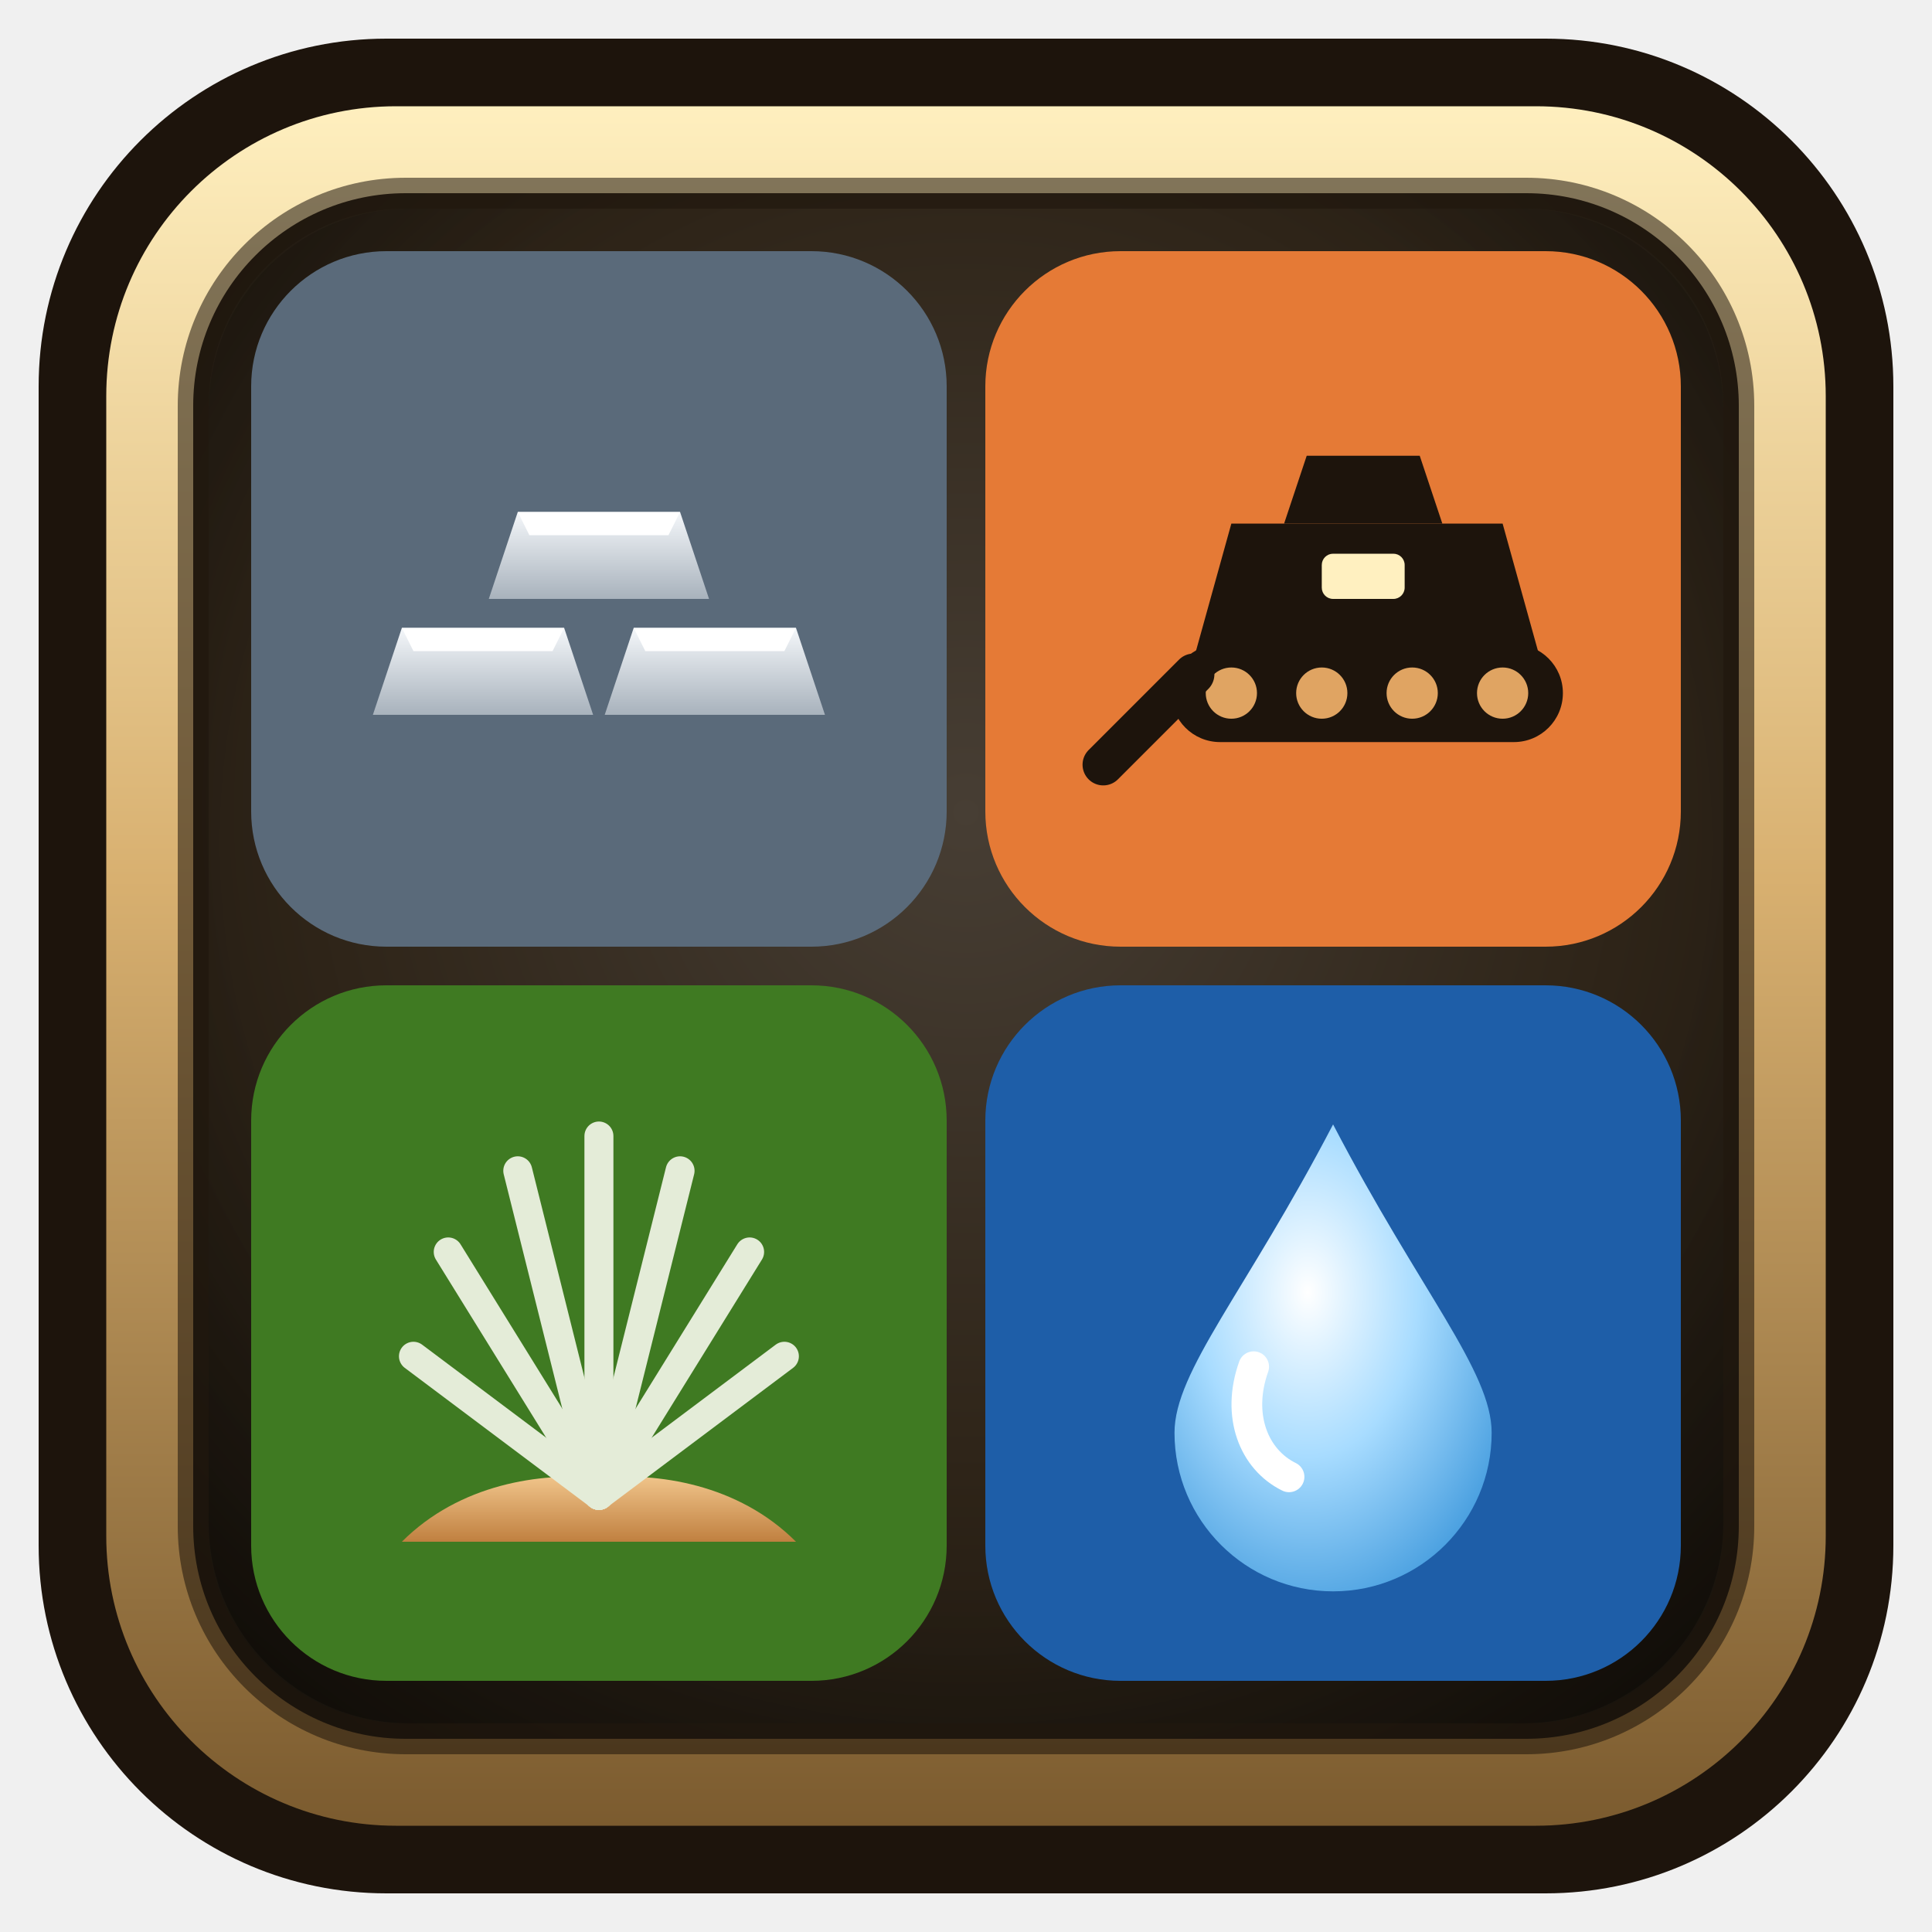
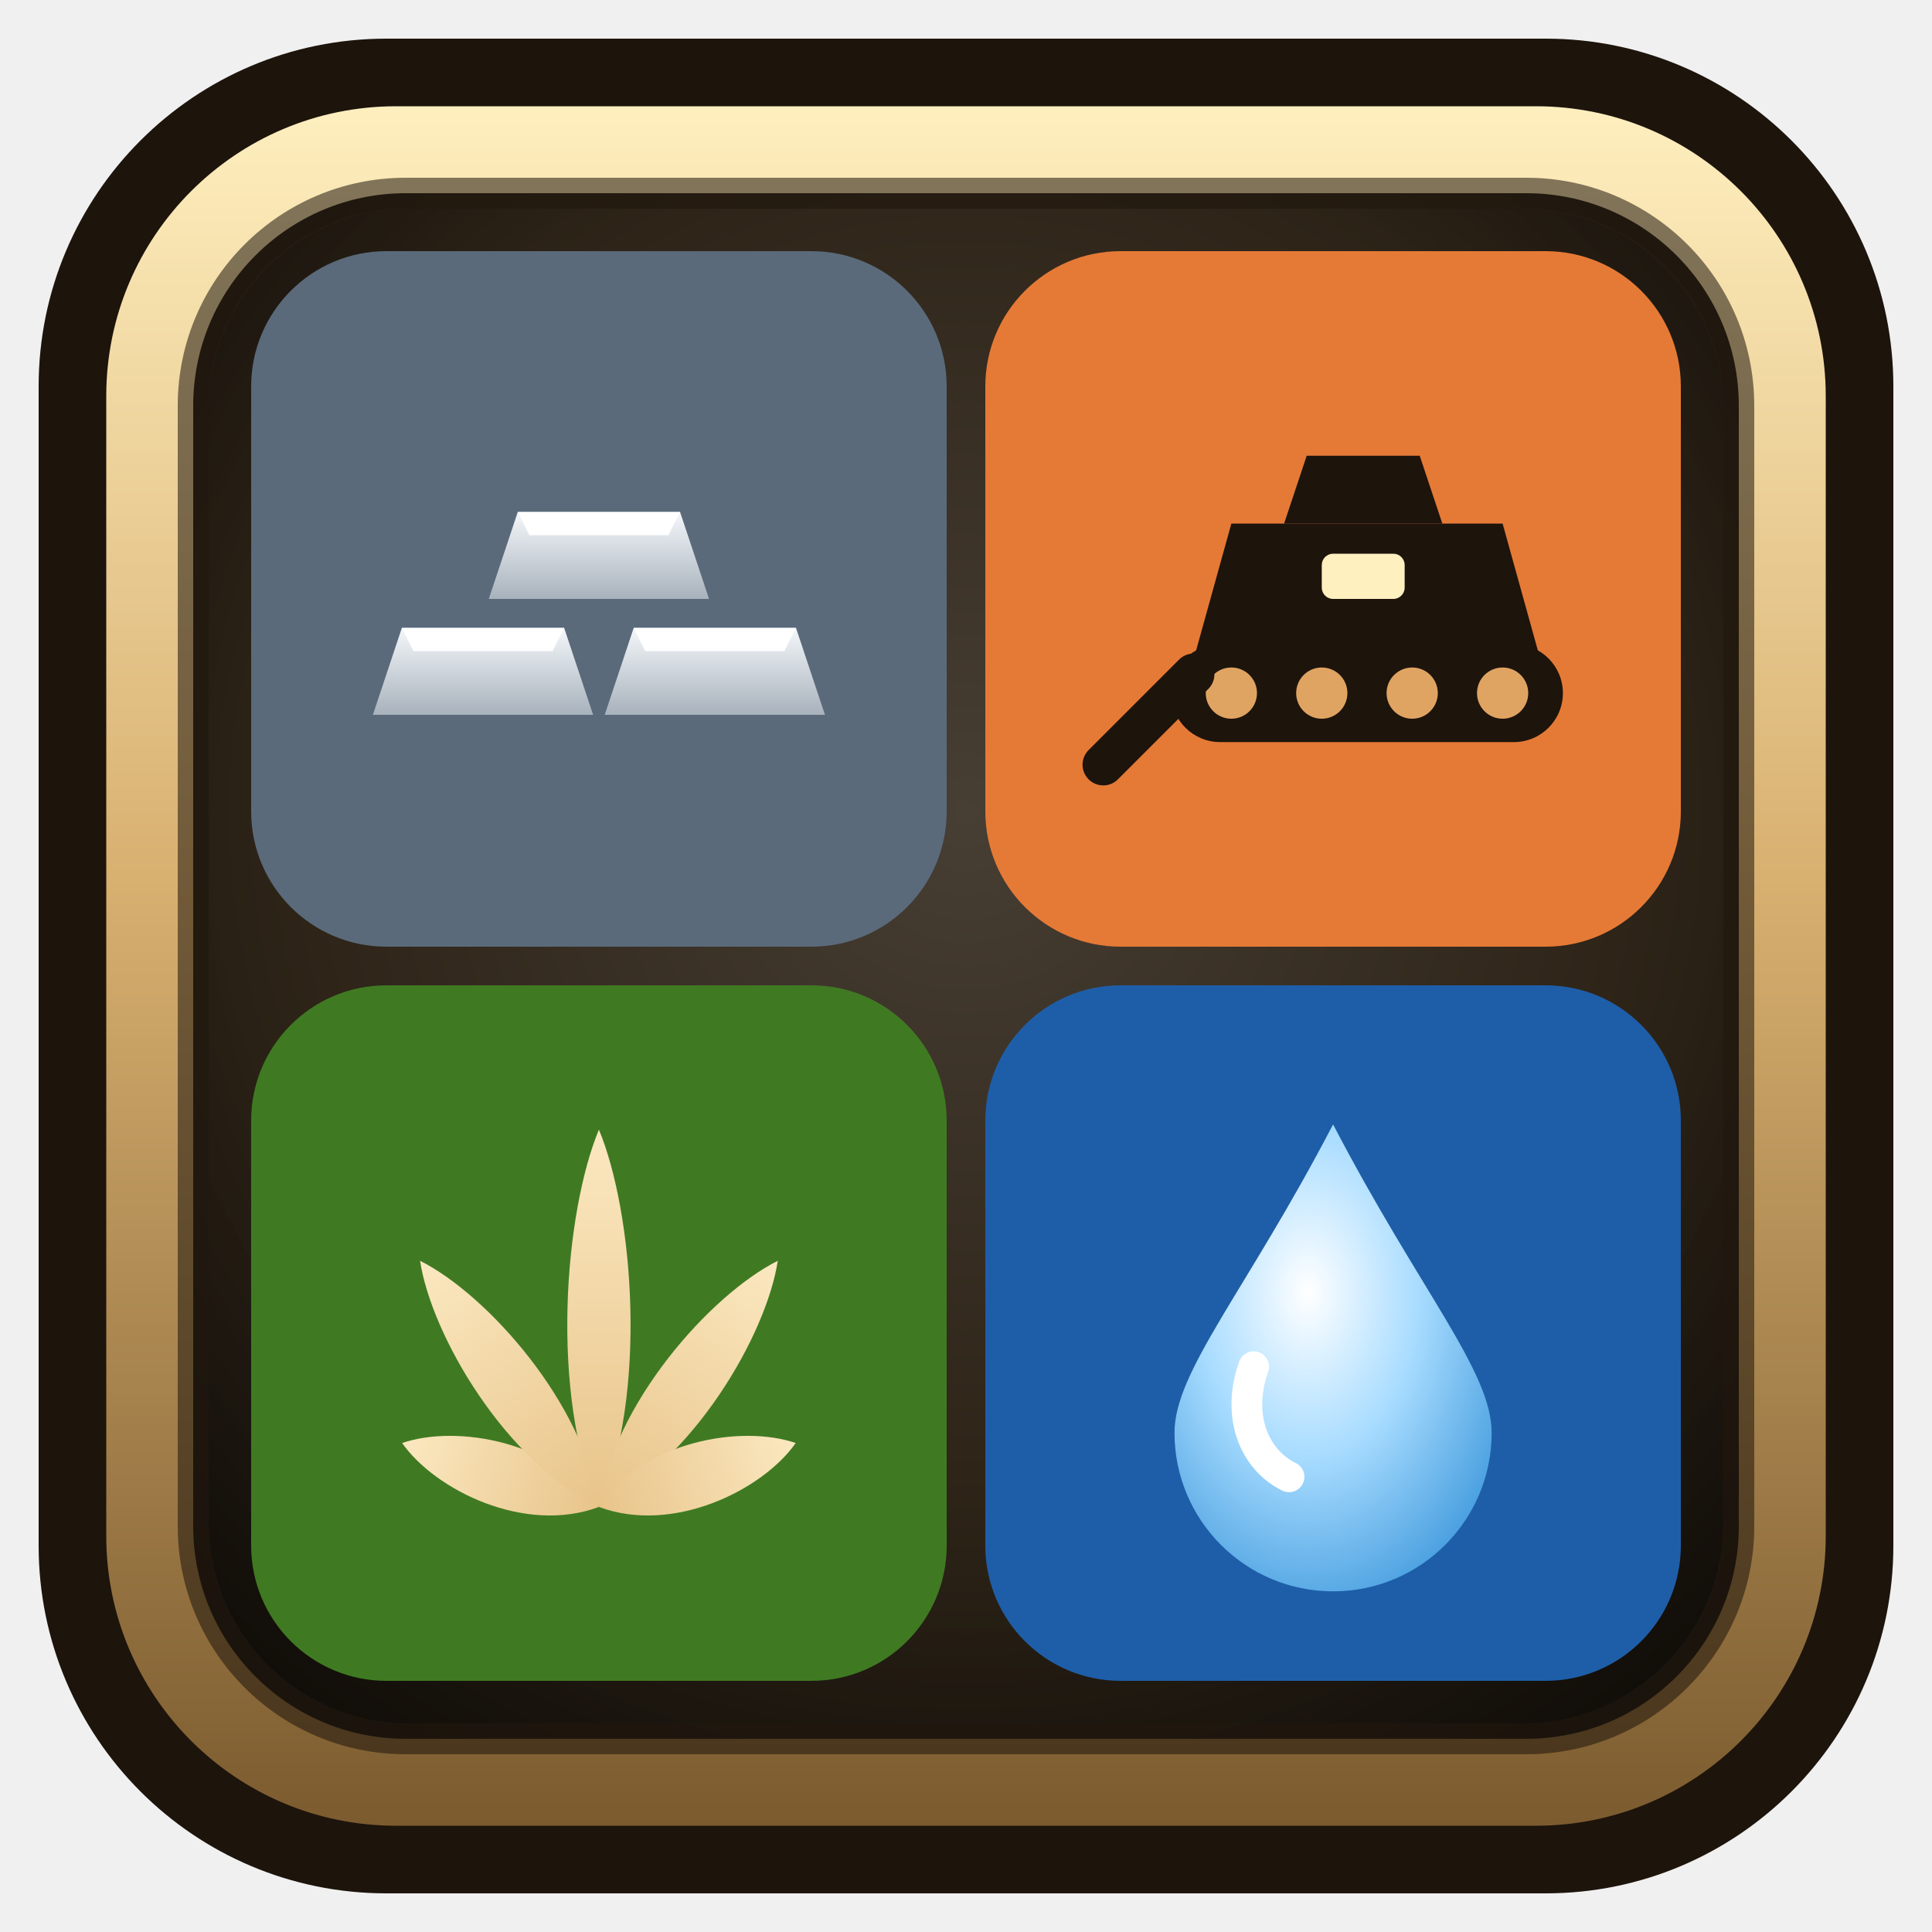
<svg xmlns="http://www.w3.org/2000/svg" viewBox="0 0 100 100" width="100" height="100">
  <defs>
    <linearGradient id="p0" x1="0" y1="0" x2="0" y2="1">
-       <stop offset="0.00" stop-color="#f0c48a" />
-       <stop offset="1.00" stop-color="#c08040" />
+       <stop offset="0.00" stop-color="#fbe8c0" />
+       <stop offset="1.00" stop-color="#e8c48a" />
    </linearGradient>
    <radialGradient id="p1" cx="42%" cy="36%" r="70%">
      <stop offset="0.00" stop-color="#ffffff" />
      <stop offset="0.50" stop-color="#a8dcff" />
      <stop offset="1.00" stop-color="#4aa0e0" />
    </radialGradient>
  </defs>
  <g transform="translate(0.0,0.0) scale(1)">
    <defs>
      <radialGradient id="res-any-standard-face" cx=".5" cy=".4" r=".72">
        <stop offset="0" stop-color="#473e34" />
        <stop offset=".6" stop-color="#2e2418" />
        <stop offset="1" stop-color="#19140d" />
      </radialGradient>
      <linearGradient id="res-any-standard-rim" x1="0" y1="0" x2="0" y2="1">
        <stop offset="0" stop-color="#fff0c0" />
        <stop offset=".45" stop-color="#d8b070" />
        <stop offset="1" stop-color="#7a5a2e" />
      </linearGradient>
      <radialGradient id="res-any-standard-inner" cx=".5" cy=".42" r=".7">
        <stop offset=".68" stop-color="#000" stop-opacity="0" />
        <stop offset="1" stop-color="#000" stop-opacity=".3" />
      </radialGradient>
    </defs>
    <rect x="2" y="2" width="96" height="96" rx="18" fill="#1d140c" />
    <rect x="5.5" y="5.5" width="89" height="89" rx="15" fill="url(#res-any-standard-rim)" />
    <rect x="10" y="10" width="80" height="80" rx="11" fill="url(#res-any-standard-face)" stroke="#1d140c" stroke-opacity=".55" stroke-width="1.6" />
    <rect x="10.8" y="10.8" width="78.4" height="78.4" rx="10.4" fill="url(#res-any-standard-inner)" />
    <rect x="13" y="13" width="36" height="36" rx="7" fill="#5a6a7a" />
    <g transform="translate(16 16) scale(.3)">
      <defs>
        <linearGradient id="as-pl-front" x1="0" y1="0" x2="0" y2="1">
          <stop offset="0" stop-color="#f4f7fa" />
          <stop offset="1" stop-color="#a8b2bc" />
        </linearGradient>
      </defs>
      <path d="M11 70L16 55H44L49 70Z" fill="url(#as-pl-front)" />
      <path d="M16 55H44L42 59H18Z" fill="#ffffff" />
      <path d="M51 70L56 55H84L89 70Z" fill="url(#as-pl-front)" />
      <path d="M56 55H84L82 59H58Z" fill="#ffffff" />
      <path d="M31 50L36 35H64L69 50Z" fill="url(#as-pl-front)" />
      <path d="M36 35H64L62 39H38Z" fill="#ffffff" />
    </g>
    <rect x="51" y="13" width="36" height="36" rx="7" fill="#e57a36" />
    <g transform="translate(54 16) scale(.3)">
      <g transform="translate(50 50) scale(1.3) translate(-48.5 -50)">
        <path d="M30 58 L35 40 L71 40 L76 58Z" fill="#1d140c" />
        <path d="M42 40 L45 31 L60 31 L63 40Z" fill="#1d140c" />
        <rect x="47" y="44" width="11" height="6" rx="1.5" fill="#fff0c0" />
        <rect x="27" y="56" width="52" height="13" rx="6.5" fill="#1d140c" />
        <circle cx="35" cy="62.5" r="3.4" fill="#e0a462" />
        <circle cx="47" cy="62.5" r="3.4" fill="#e0a462" />
        <circle cx="59" cy="62.5" r="3.4" fill="#e0a462" />
        <circle cx="71" cy="62.5" r="3.4" fill="#e0a462" />
        <path d="M30 60 L18 72" stroke="#1d140c" stroke-width="5.5" stroke-linecap="round" />
      </g>
    </g>
    <rect x="13" y="51" width="36" height="36" rx="7" fill="#3f7a22" />
    <g transform="translate(16 54) scale(.3)">
-       <path d="M16 86C26 76 40 74 50 75C60 74 74 76 84 86Z" fill="url(#p0)" stroke-linejoin="round" stroke-linecap="round" />
-       <path d="M50 78L50 16" stroke="#e4ecd8" stroke-width="5" stroke-linecap="round" />
-       <path d="M50 78L36 22" stroke="#e4ecd8" stroke-width="5" stroke-linecap="round" />
-       <path d="M50 78L64 22" stroke="#e4ecd8" stroke-width="5" stroke-linecap="round" />
-       <path d="M50 78L24 36" stroke="#e4ecd8" stroke-width="5" stroke-linecap="round" />
-       <path d="M50 78L76 36" stroke="#e4ecd8" stroke-width="5" stroke-linecap="round" />
-       <path d="M50 78L18 54" stroke="#e4ecd8" stroke-width="5" stroke-linecap="round" />
-       <path d="M50 78L82 54" stroke="#e4ecd8" stroke-width="5" stroke-linecap="round" />
+       <path transform="translate(50 80) rotate(-72)" d="M0 0C8.5 -10.7 5.95 -27.8 0 -35.7C-5.95 -27.8 -8.5 -10.7 0 0Z" fill="url(#p0)" stroke-linejoin="round" />
+       <path transform="translate(50 80) rotate(-36)" d="M0 0C8.5 -15.8 5.95 -41.0 0 -52.5C-5.95 -41.0 -8.5 -15.8 0 0Z" fill="url(#p0)" stroke-linejoin="round" />
+       <path transform="translate(50 80) rotate(0)" d="M0 0C8.5 -19.5 5.95 -50.8 0 -65.1C-5.95 -50.8 -8.5 -19.5 0 0Z" fill="url(#p0)" stroke-linejoin="round" />
+       <path transform="translate(50 80) rotate(36)" d="M0 0C8.5 -15.8 5.95 -41.0 0 -52.5C-5.95 -41.0 -8.5 -15.8 0 0Z" fill="url(#p0)" stroke-linejoin="round" />
+       <path transform="translate(50 80) rotate(72)" d="M0 0C8.5 -10.7 5.95 -27.8 0 -35.7C-5.95 -27.8 -8.5 -10.7 0 0Z" fill="url(#p0)" stroke-linejoin="round" />
    </g>
    <rect x="51" y="51" width="36" height="36" rx="7" fill="#1e5ea8" />
    <g transform="translate(54 54) scale(.3)">
      <path d="M50 14.0C65.048 42.88 77.36 56.56 77.36 67.2A27.36 27.36 0 0 1 22.64 67.2C22.64 56.56 34.952 42.88 50 14.0Z" fill="url(#p1)" stroke-linejoin="round" stroke-linecap="round" />
      <path d="M36.3 55.8C33.3 64.2 36.3 71.8 42.4 74.8" fill="none" stroke="#ffffff" stroke-width="5.3" stroke-linecap="round" />
    </g>
  </g>
</svg>
